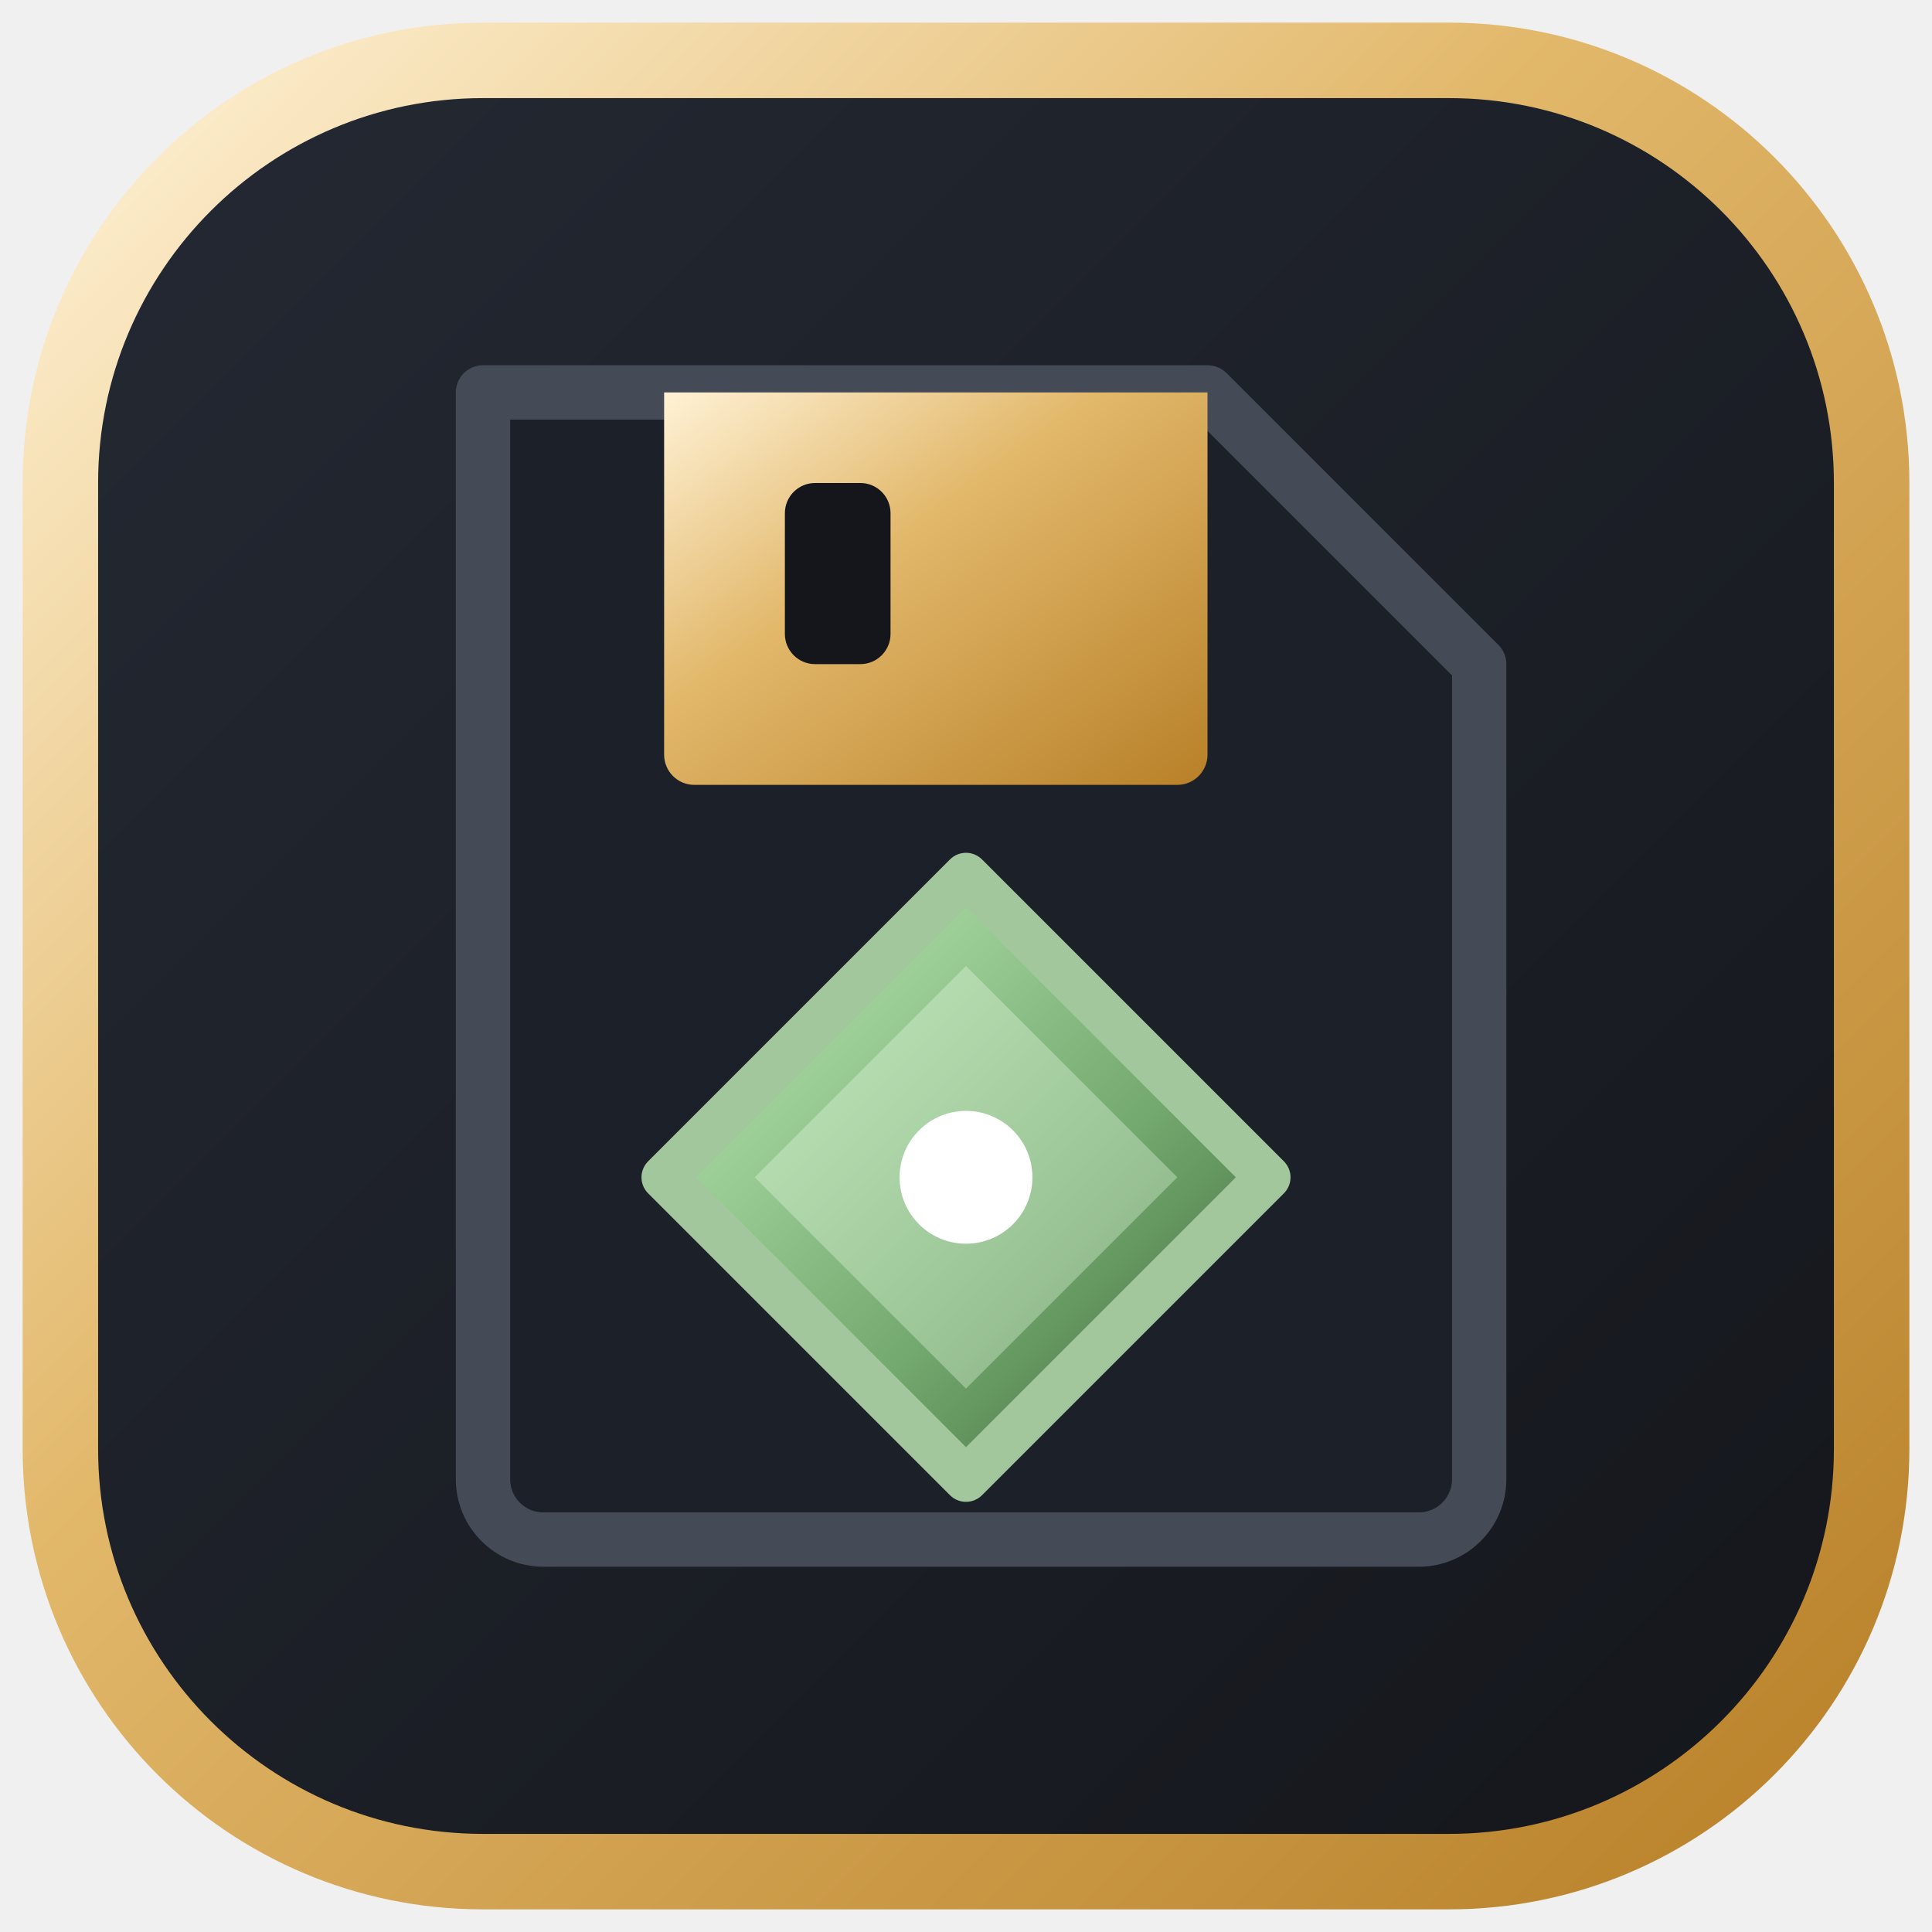
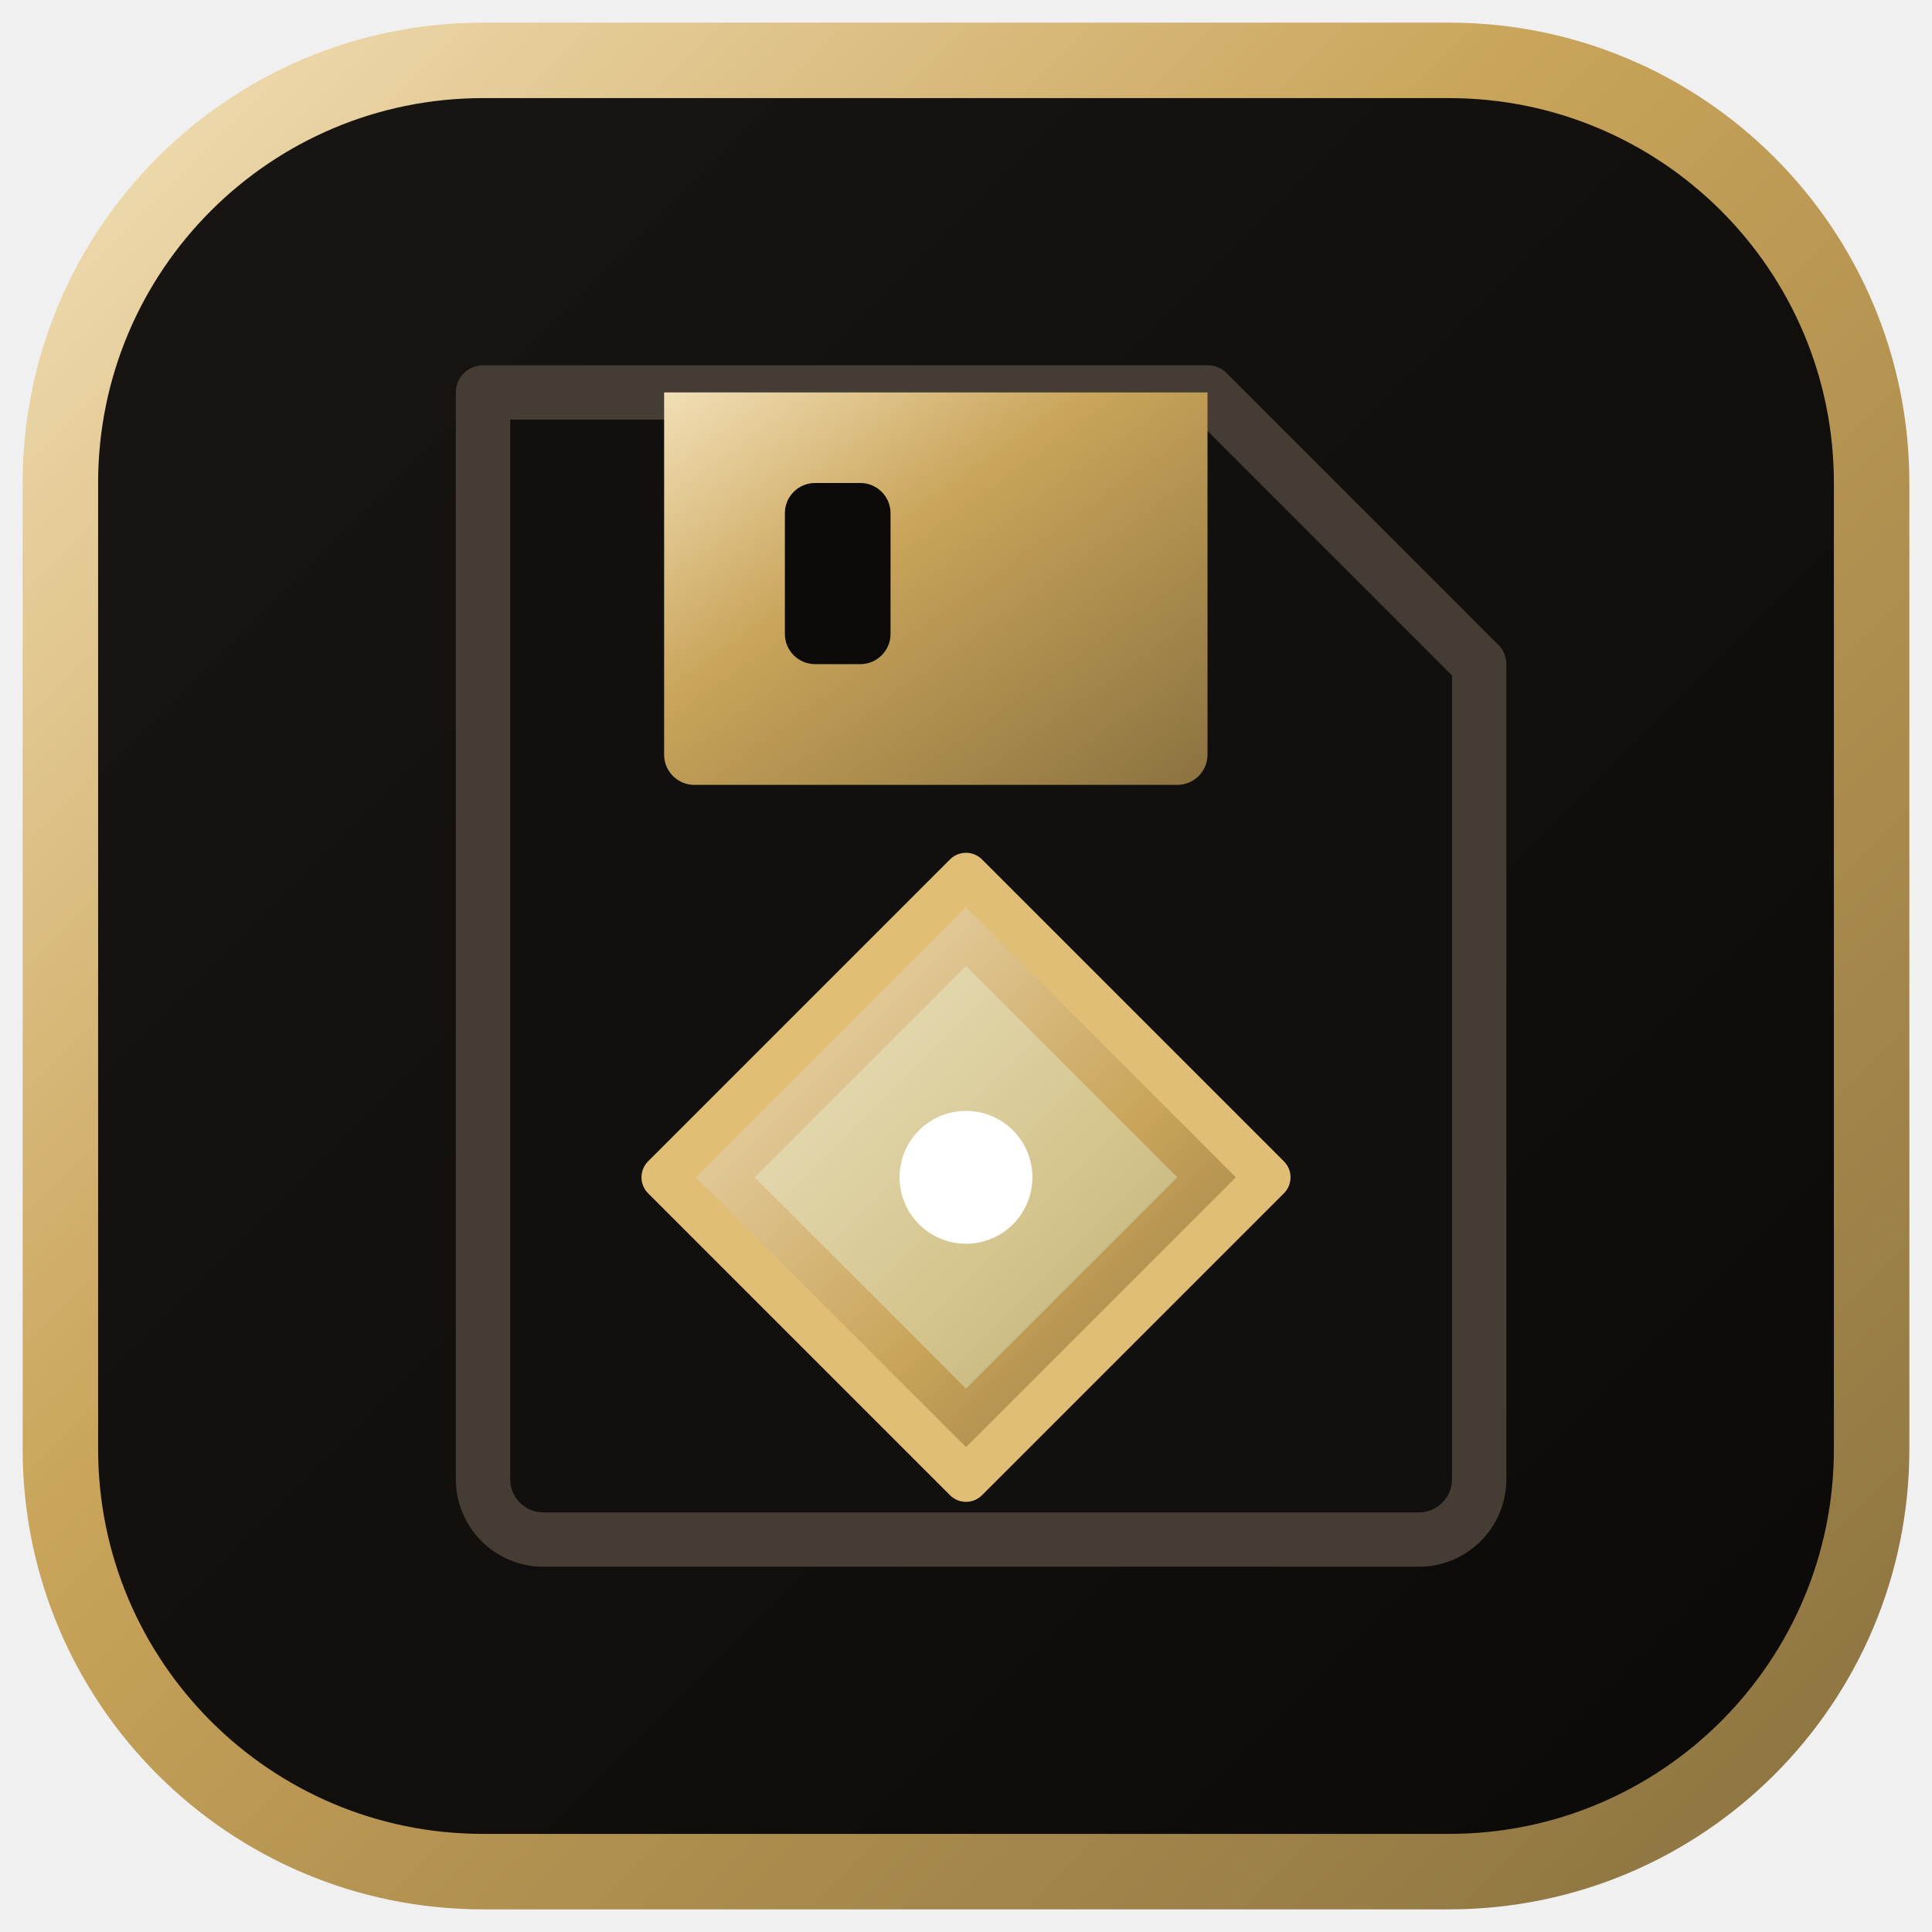
<svg xmlns="http://www.w3.org/2000/svg" viewBox="0 0 64 64">
  <defs>
    <linearGradient id="bg" x1="0%" y1="0%" x2="100%" y2="100%">
-       <stop offset="0%" stop-color="#242933" />
-       <stop offset="100%" stop-color="#14161B" />
+       <stop offset="0%" stop-color="#181512" />
+       <stop offset="100%" stop-color="#0c0a08" />
    </linearGradient>
    <linearGradient id="gold" x1="0%" y1="0%" x2="100%" y2="100%">
-       <stop offset="0%" stop-color="#FFF2D6" />
-       <stop offset="40%" stop-color="#E2B86B" />
-       <stop offset="100%" stop-color="#B88028" />
+       <stop offset="0%" stop-color="#f2dfb6" />
+       <stop offset="40%" stop-color="#c9a45a" />
+       <stop offset="100%" stop-color="#8a7240" />
    </linearGradient>
    <linearGradient id="crystal" x1="0%" y1="0%" x2="100%" y2="100%">
-       <stop offset="0%" stop-color="#C2F0BC" />
-       <stop offset="60%" stop-color="#73A86E" />
-       <stop offset="100%" stop-color="#3B6338" />
+       <stop offset="0%" stop-color="#f5e6c8" />
+       <stop offset="60%" stop-color="#c9a45a" />
+       <stop offset="100%" stop-color="#8a7240" />
    </linearGradient>
  </defs>
  <rect x="2" y="2" width="60" height="60" rx="14" fill="url(#bg)" stroke="url(#gold)" stroke-width="2.5" />
-   <path d="M16 13h24l9 9v27a2 2 0 0 1-2 2H18a2 2 0 0 1-2-2V13z" fill="#1C2028" stroke="#444B57" stroke-width="1.8" stroke-linejoin="round" />
+   <path d="M16 13h24l9 9v27a2 2 0 0 1-2 2H18a2 2 0 0 1-2-2V13z" fill="#12100e" stroke="#453d33" stroke-width="1.8" stroke-linejoin="round" />
  <path d="M22 13h18v12a1 1 0 0 1-1 1H23a1 1 0 0 1-1-1V13z" fill="url(#gold)" />
-   <rect x="26" y="16" width="3.5" height="6" rx="1" fill="#14161B" />
-   <polygon points="32,29 42,39 32,49 22,39" fill="url(#crystal)" stroke="#A2C79D" stroke-width="1.5" stroke-linejoin="round" />
+   <rect x="26" y="16" width="3.5" height="6" rx="1" fill="#0c0a08" />
+   <polygon points="32,29 42,39 32,49 22,39" fill="url(#crystal)" stroke="#e0be75" stroke-width="1.5" stroke-linejoin="round" />
  <polygon points="32,32 39,39 32,46 25,39" fill="#E8FCE4" opacity="0.35" />
  <circle cx="32" cy="39" r="2.2" fill="#FFFFFF" />
</svg>
